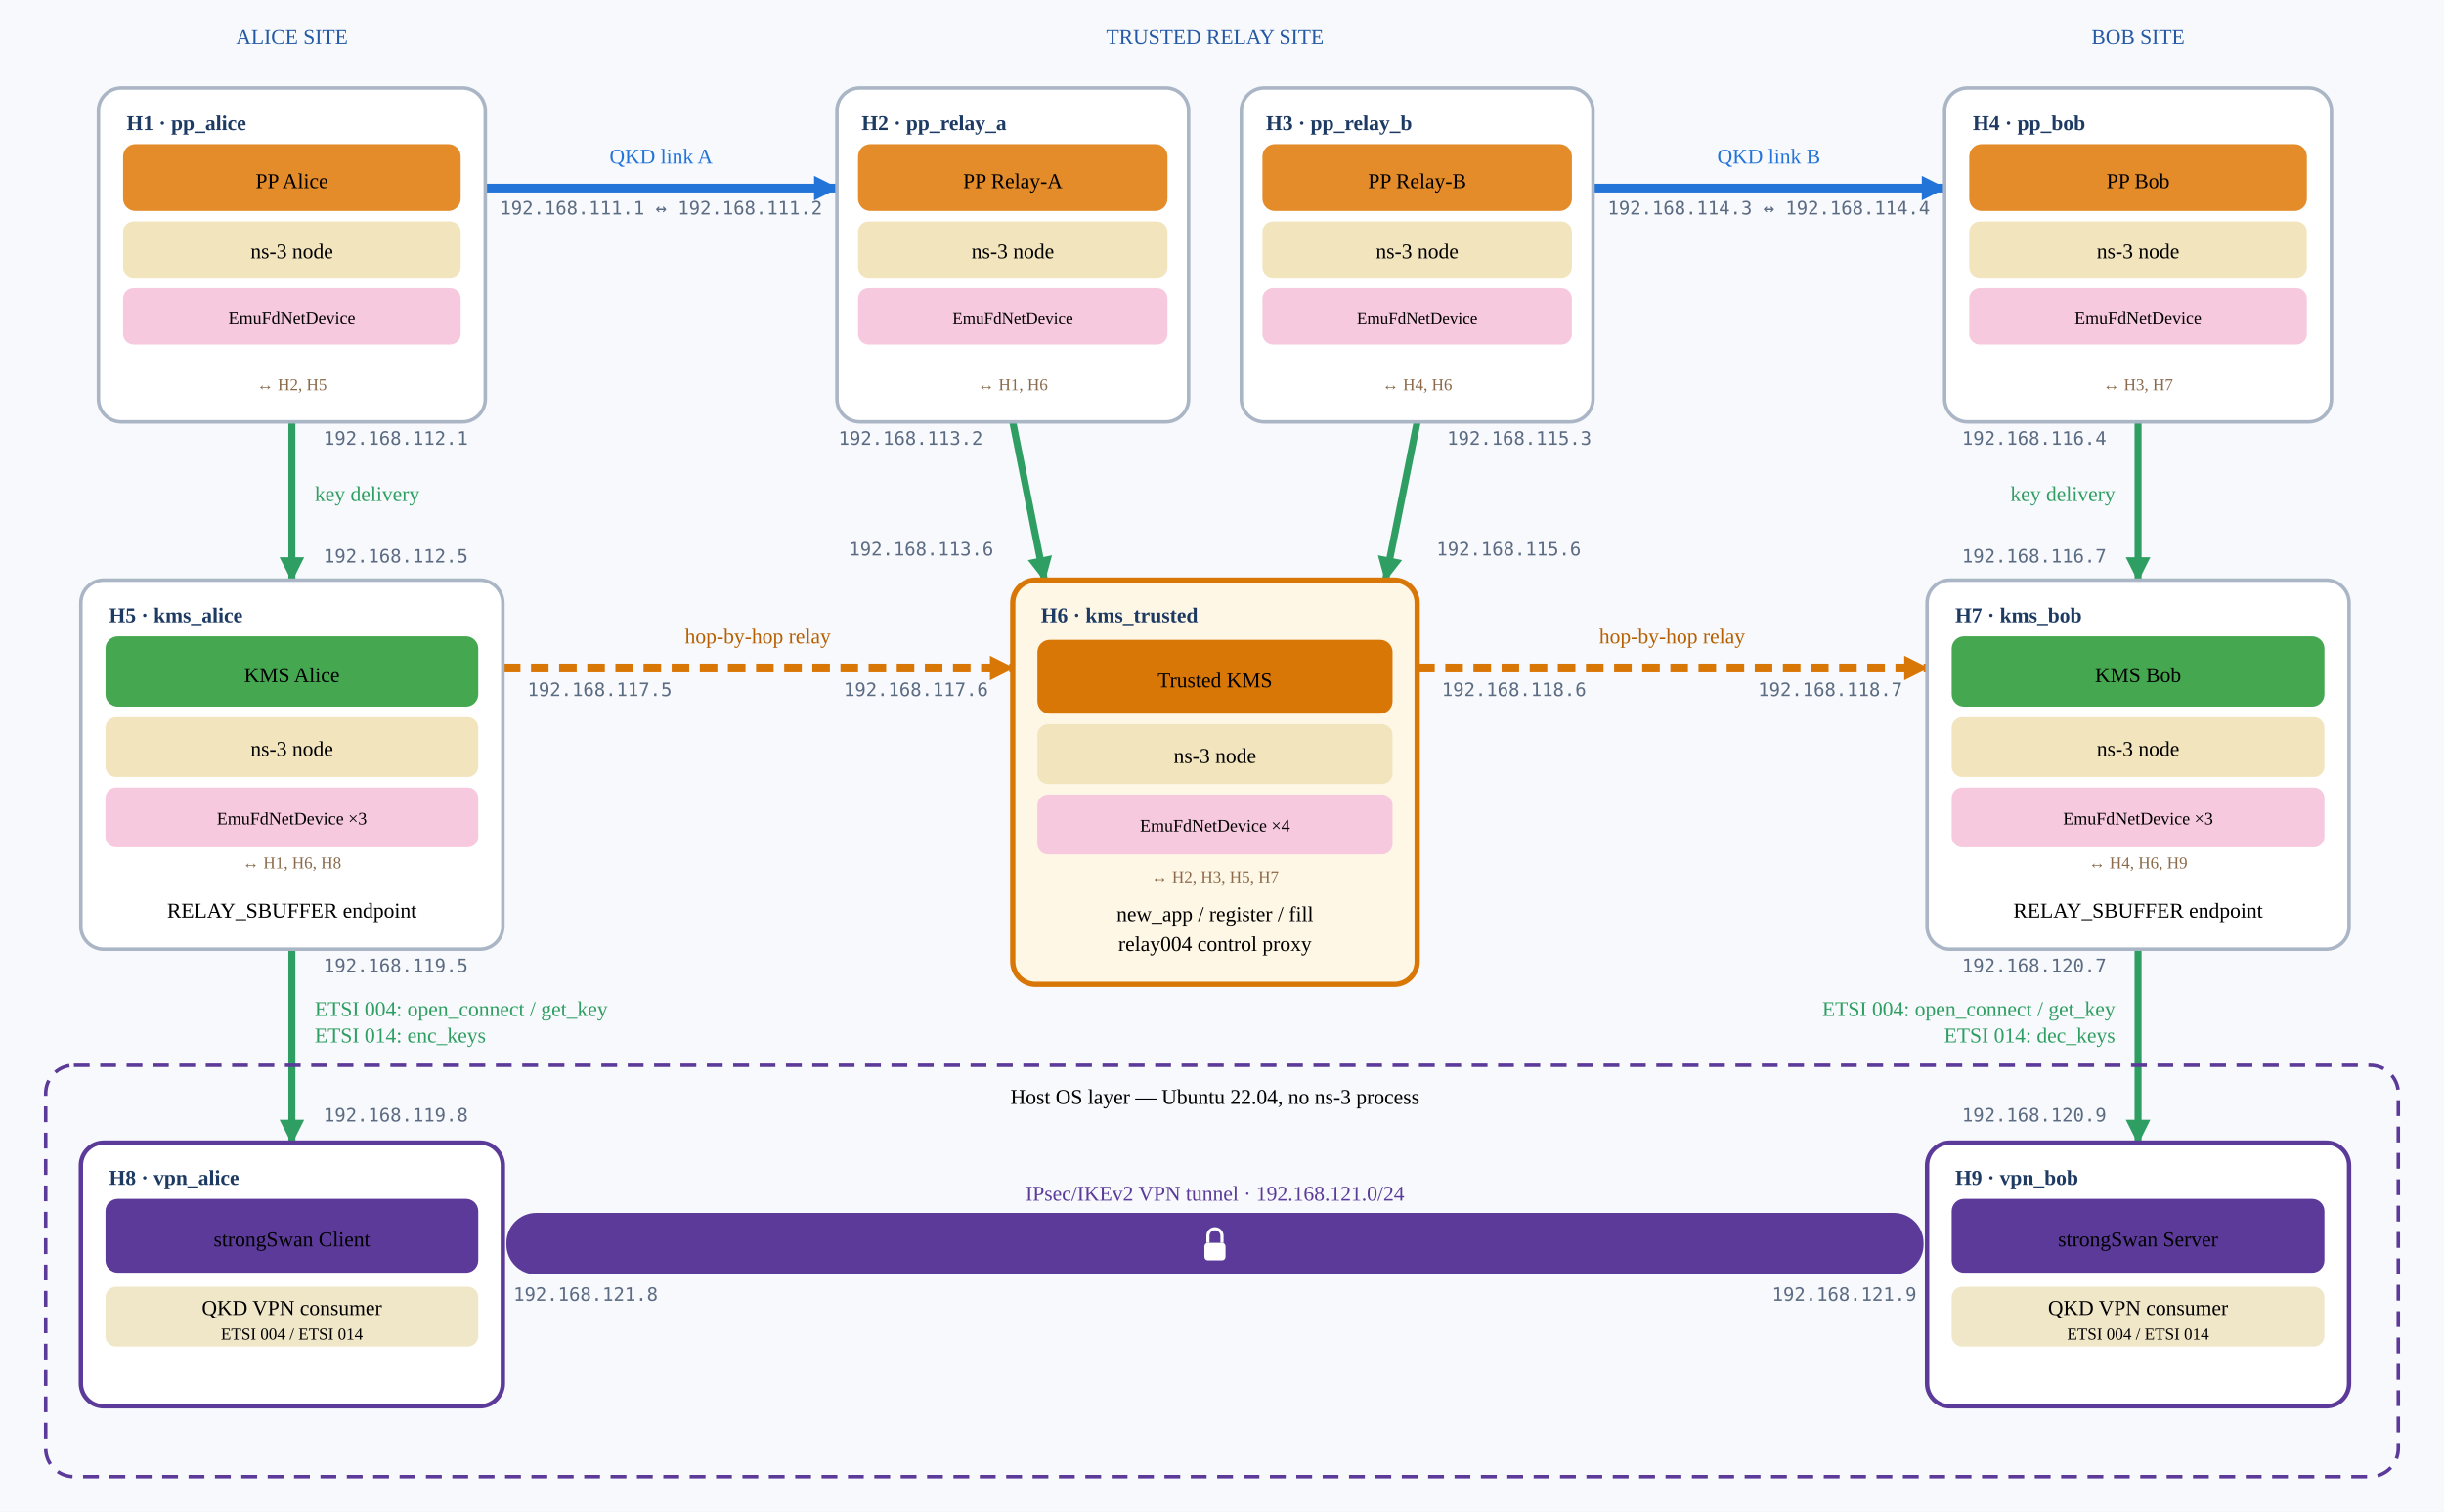
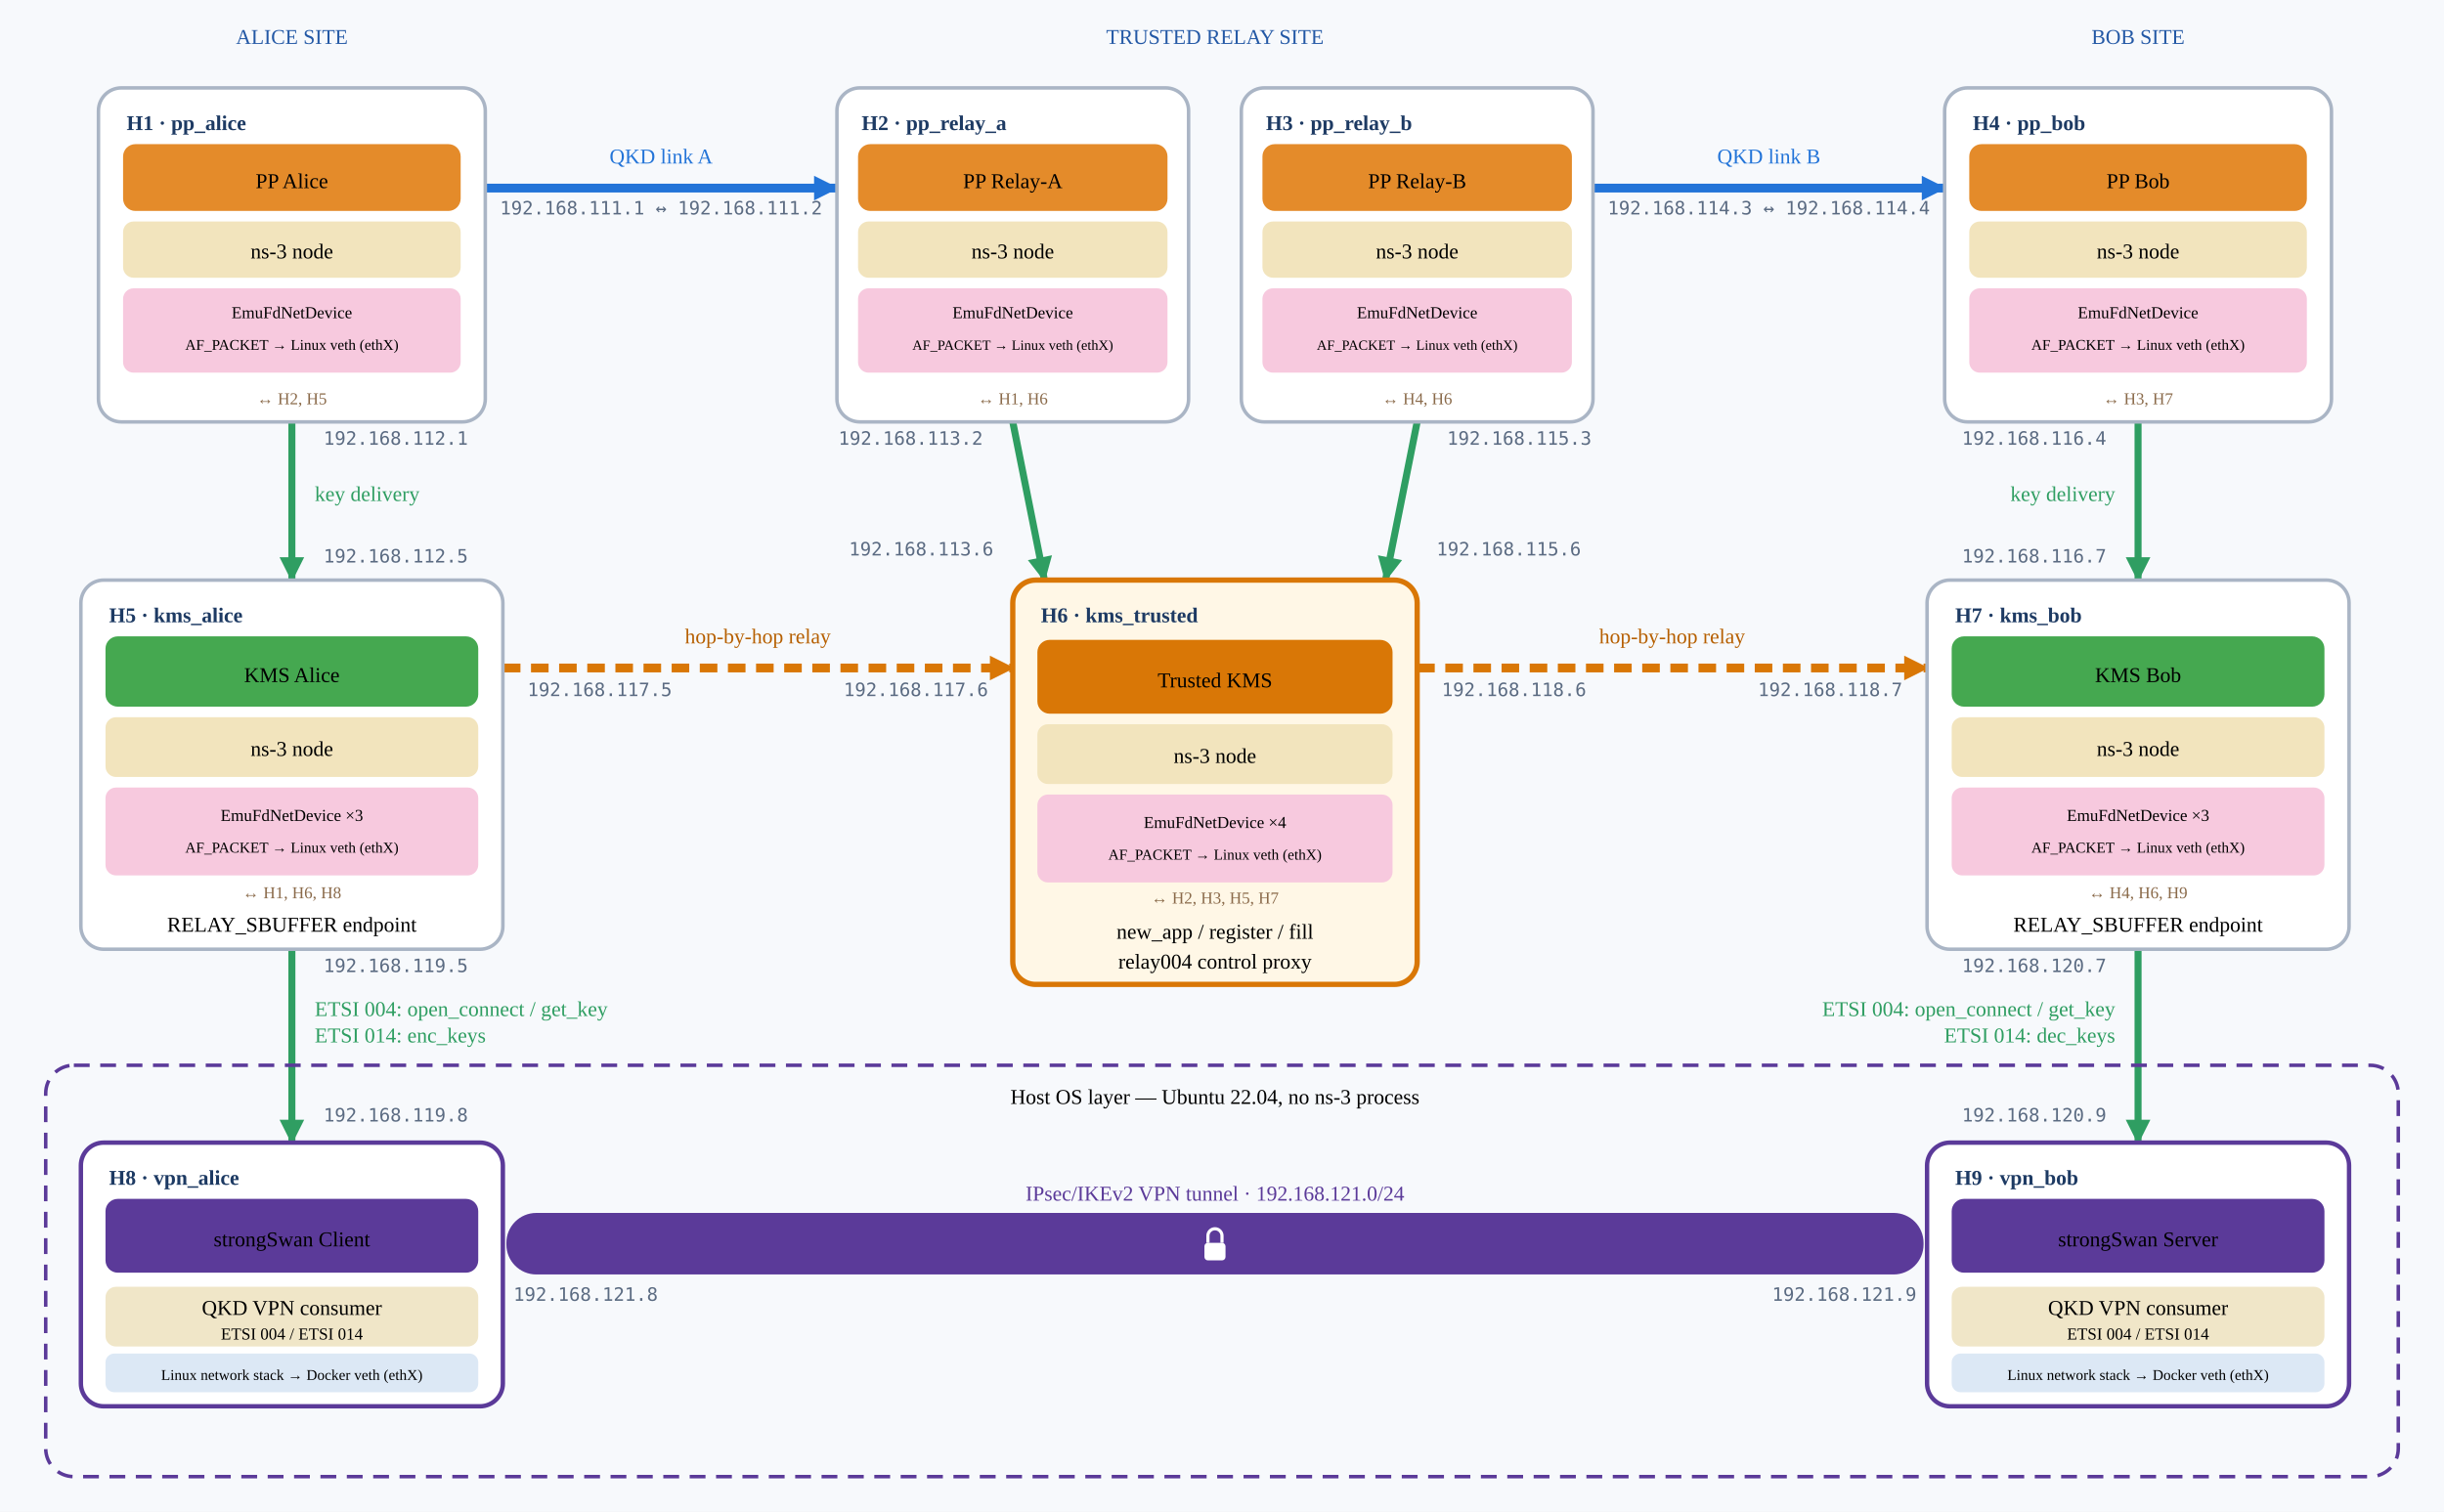
<svg xmlns="http://www.w3.org/2000/svg" width="1390" height="860" viewBox="0 0 1390 860" role="img" aria-labelledby="title desc">
  <defs>
    <marker id="ab" markerUnits="userSpaceOnUse" markerWidth="14" markerHeight="14" refX="13" refY="7" orient="auto">
      <path d="M0 0L14 7L0 14Z" fill="#2374d8" />
    </marker>
    <marker id="ag" markerUnits="userSpaceOnUse" markerWidth="14" markerHeight="14" refX="13" refY="7" orient="auto">
      <path d="M0 0L14 7L0 14Z" fill="#2f9e62" />
    </marker>
    <marker id="ao" markerUnits="userSpaceOnUse" markerWidth="14" markerHeight="14" refX="13" refY="7" orient="auto">
      <path d="M0 0L14 7L0 14Z" fill="#d97706" />
    </marker>
    <marker id="ap" markerUnits="userSpaceOnUse" markerWidth="14" markerHeight="14" refX="13" refY="7" orient="auto">
      <path d="M0 0L14 7L0 14Z" fill="#5b3a99" />
    </marker>
  </defs>
  <rect width="1390" height="860" fill="#f7f9fc" />
  <text x="166" y="25" text-anchor="middle" class="site" fill="#2358a5">ALICE SITE</text>
  <text x="691" y="25" text-anchor="middle" class="site" fill="#2358a5">TRUSTED RELAY SITE</text>
  <text x="1216" y="25" text-anchor="middle" class="site" fill="#2358a5">BOB SITE</text>
  <path d="M276 107H476" fill="none" stroke="#2374d8" stroke-width="5" marker-end="url(#ab)" />
  <text x="376" y="93" text-anchor="middle" class="edge" fill="#2374d8">QKD link A</text>
  <path d="M906 107H1106" fill="none" stroke="#2374d8" stroke-width="5" marker-end="url(#ab)" />
  <text x="1006" y="93" text-anchor="middle" class="edge" fill="#2374d8">QKD link B</text>
  <text x="376" y="122" text-anchor="middle" font-size="10.5" fill="#5b6b82" font-family="Consolas, monospace">192.168.111.1 ↔ 192.168.111.2</text>
  <text x="1006" y="122" text-anchor="middle" font-size="10.5" fill="#5b6b82" font-family="Consolas, monospace">192.168.114.3 ↔ 192.168.114.4</text>
  <path d="M166 240V330" fill="none" stroke="#2f9e62" stroke-width="4" marker-end="url(#ag)" />
  <path d="M576 240L594 330" fill="none" stroke="#2f9e62" stroke-width="4" marker-end="url(#ag)" />
  <path d="M806 240L788 330" fill="none" stroke="#2f9e62" stroke-width="4" marker-end="url(#ag)" />
  <path d="M1216 240V330" fill="none" stroke="#2f9e62" stroke-width="4" marker-end="url(#ag)" />
  <text x="179" y="285" class="edge" fill="#2f9e62">key delivery</text>
  <text x="1203" y="285" text-anchor="end" class="edge" fill="#2f9e62">key delivery</text>
  <text x="184" y="253" font-size="10.5" fill="#5b6b82" font-family="Consolas, monospace">192.168.112.1</text>
  <text x="184" y="320" font-size="10.5" fill="#5b6b82" font-family="Consolas, monospace">192.168.112.5</text>
  <text x="1198" y="253" text-anchor="end" font-size="10.5" fill="#5b6b82" font-family="Consolas, monospace">192.168.116.4</text>
  <text x="1198" y="320" text-anchor="end" font-size="10.5" fill="#5b6b82" font-family="Consolas, monospace">192.168.116.7</text>
  <text x="559" y="253" text-anchor="end" font-size="10.5" fill="#5b6b82" font-family="Consolas, monospace">192.168.113.2</text>
  <text x="565" y="316" text-anchor="end" font-size="10.5" fill="#5b6b82" font-family="Consolas, monospace">192.168.113.6</text>
  <text x="823" y="253" font-size="10.5" fill="#5b6b82" font-family="Consolas, monospace">192.168.115.3</text>
  <text x="817" y="316" font-size="10.5" fill="#5b6b82" font-family="Consolas, monospace">192.168.115.6</text>
  <path d="M286 380H576" fill="none" stroke="#d97706" stroke-width="5" stroke-dasharray="10 6" marker-end="url(#ao)" />
  <path d="M806 380H1096" fill="none" stroke="#d97706" stroke-width="5" stroke-dasharray="10 6" marker-end="url(#ao)" />
  <text x="431" y="366" text-anchor="middle" class="edge" fill="#b65f00">hop-by-hop relay</text>
  <text x="951" y="366" text-anchor="middle" class="edge" fill="#b65f00">hop-by-hop relay</text>
  <text x="300" y="396" font-size="10.5" fill="#5b6b82" font-family="Consolas, monospace">192.168.117.5</text>
  <text x="562" y="396" text-anchor="end" font-size="10.5" fill="#5b6b82" font-family="Consolas, monospace">192.168.117.6</text>
  <text x="820" y="396" font-size="10.5" fill="#5b6b82" font-family="Consolas, monospace">192.168.118.6</text>
  <text x="1082" y="396" text-anchor="end" font-size="10.5" fill="#5b6b82" font-family="Consolas, monospace">192.168.118.7</text>
  <path d="M166 540V650" fill="none" stroke="#2f9e62" stroke-width="4" marker-end="url(#ag)" />
  <path d="M1216 540V650" fill="none" stroke="#2f9e62" stroke-width="4" marker-end="url(#ag)" />
  <text x="179" y="578" class="edge" fill="#2f9e62">ETSI 004: open_connect / get_key</text>
  <text x="179" y="593" class="edge" fill="#2f9e62">ETSI 014: enc_keys</text>
  <text x="1203" y="578" text-anchor="end" class="edge" fill="#2f9e62">ETSI 004: open_connect / get_key</text>
  <text x="1203" y="593" text-anchor="end" class="edge" fill="#2f9e62">ETSI 014: dec_keys</text>
  <text x="184" y="553" font-size="10.5" fill="#5b6b82" font-family="Consolas, monospace">192.168.119.5</text>
  <text x="184" y="638" font-size="10.5" fill="#5b6b82" font-family="Consolas, monospace">192.168.119.8</text>
  <text x="1198" y="553" text-anchor="end" font-size="10.5" fill="#5b6b82" font-family="Consolas, monospace">192.168.120.7</text>
  <text x="1198" y="638" text-anchor="end" font-size="10.5" fill="#5b6b82" font-family="Consolas, monospace">192.168.120.9</text>
  <rect x="26" y="606" width="1338" height="234" rx="16" fill="none" stroke="#5b3a99" stroke-width="2" stroke-dasharray="9 6" />
  <text x="691" y="628" text-anchor="middle" class="group">Host OS layer — Ubuntu 22.04, no ns-3 process</text>
  <rect x="288" y="690" width="806" height="35" rx="17" fill="#5b3a99" />
  <rect x="685" y="707" width="12" height="10" rx="2" fill="#fff" />
  <path d="M687 707v-4a4 4 0 0 1 8 0v4" stroke="#fff" stroke-width="1.8" fill="none" />
  <text x="691" y="683" text-anchor="middle" class="edge" fill="#5b3a99">IPsec/IKEv2 VPN tunnel · 192.168.121.0/24</text>
  <text x="292" y="740" font-size="10.5" fill="#5b6b82" font-family="Consolas, monospace">192.168.121.8</text>
  <text x="1090" y="740" text-anchor="end" font-size="10.5" fill="#5b6b82" font-family="Consolas, monospace">192.168.121.9</text>
  <g transform="translate(56 50)">
    <rect width="220" height="190" rx="13" fill="#fff" stroke="#aab5c5" stroke-width="2" />
    <text x="16" y="24" class="host" fill="#1d3a63" font-weight="800">H1 · pp_alice</text>
    <rect x="14" y="32" width="192" height="38" rx="7" fill="#e48b2a" />
    <text x="110" y="57" text-anchor="middle" class="role">PP Alice</text>
    <rect x="14" y="76" width="192" height="32" rx="6" fill="#f2e4bd" />
    <text x="110" y="97" text-anchor="middle" class="layer">ns-3 node</text>
-     <rect x="14" y="114" width="192" height="32" rx="6" fill="#f7c9de" />
-     <text x="110" y="134" text-anchor="middle" class="layer" font-size="10">EmuFdNetDevice</text>
-     <text x="110" y="172" text-anchor="middle" font-size="9.5" fill="#8a6a4a">↔ H2, H5</text>
+     <rect x="14" y="114" width="192" height="48" rx="6" fill="#f7c9de" />
+     <text x="110" y="131" text-anchor="middle" class="layer" font-size="9.5">EmuFdNetDevice</text>
+     <text x="110" y="149" text-anchor="middle" class="layer" font-size="8.5">AF_PACKET → Linux veth (ethX)</text>
+     <text x="110" y="180" text-anchor="middle" font-size="9.5" fill="#8a6a4a">↔ H2, H5</text>
  </g>
  <g transform="translate(476 50)">
    <rect width="200" height="190" rx="13" fill="#fff" stroke="#aab5c5" stroke-width="2" />
    <text x="14" y="24" class="host" fill="#1d3a63" font-weight="800">H2 · pp_relay_a</text>
    <rect x="12" y="32" width="176" height="38" rx="7" fill="#e48b2a" />
    <text x="100" y="57" text-anchor="middle" class="role">PP Relay-A</text>
    <rect x="12" y="76" width="176" height="32" rx="6" fill="#f2e4bd" />
    <text x="100" y="97" text-anchor="middle" class="layer">ns-3 node</text>
-     <rect x="12" y="114" width="176" height="32" rx="6" fill="#f7c9de" />
-     <text x="100" y="134" text-anchor="middle" class="layer" font-size="9.5">EmuFdNetDevice</text>
-     <text x="100" y="172" text-anchor="middle" font-size="9.5" fill="#8a6a4a">↔ H1, H6</text>
+     <rect x="12" y="114" width="176" height="48" rx="6" fill="#f7c9de" />
+     <text x="100" y="131" text-anchor="middle" class="layer" font-size="9.5">EmuFdNetDevice</text>
+     <text x="100" y="149" text-anchor="middle" class="layer" font-size="8">AF_PACKET → Linux veth (ethX)</text>
+     <text x="100" y="180" text-anchor="middle" font-size="9.5" fill="#8a6a4a">↔ H1, H6</text>
  </g>
  <g transform="translate(706 50)">
    <rect width="200" height="190" rx="13" fill="#fff" stroke="#aab5c5" stroke-width="2" />
    <text x="14" y="24" class="host" fill="#1d3a63" font-weight="800">H3 · pp_relay_b</text>
    <rect x="12" y="32" width="176" height="38" rx="7" fill="#e48b2a" />
    <text x="100" y="57" text-anchor="middle" class="role">PP Relay-B</text>
    <rect x="12" y="76" width="176" height="32" rx="6" fill="#f2e4bd" />
    <text x="100" y="97" text-anchor="middle" class="layer">ns-3 node</text>
-     <rect x="12" y="114" width="176" height="32" rx="6" fill="#f7c9de" />
-     <text x="100" y="134" text-anchor="middle" class="layer" font-size="9.5">EmuFdNetDevice</text>
-     <text x="100" y="172" text-anchor="middle" font-size="9.5" fill="#8a6a4a">↔ H4, H6</text>
+     <rect x="12" y="114" width="176" height="48" rx="6" fill="#f7c9de" />
+     <text x="100" y="131" text-anchor="middle" class="layer" font-size="9.5">EmuFdNetDevice</text>
+     <text x="100" y="149" text-anchor="middle" class="layer" font-size="8">AF_PACKET → Linux veth (ethX)</text>
+     <text x="100" y="180" text-anchor="middle" font-size="9.5" fill="#8a6a4a">↔ H4, H6</text>
  </g>
  <g transform="translate(1106 50)">
    <rect width="220" height="190" rx="13" fill="#fff" stroke="#aab5c5" stroke-width="2" />
    <text x="16" y="24" class="host" fill="#1d3a63" font-weight="800">H4 · pp_bob</text>
    <rect x="14" y="32" width="192" height="38" rx="7" fill="#e48b2a" />
    <text x="110" y="57" text-anchor="middle" class="role">PP Bob</text>
    <rect x="14" y="76" width="192" height="32" rx="6" fill="#f2e4bd" />
    <text x="110" y="97" text-anchor="middle" class="layer">ns-3 node</text>
-     <rect x="14" y="114" width="192" height="32" rx="6" fill="#f7c9de" />
-     <text x="110" y="134" text-anchor="middle" class="layer" font-size="10">EmuFdNetDevice</text>
-     <text x="110" y="172" text-anchor="middle" font-size="9.5" fill="#8a6a4a">↔ H3, H7</text>
+     <rect x="14" y="114" width="192" height="48" rx="6" fill="#f7c9de" />
+     <text x="110" y="131" text-anchor="middle" class="layer" font-size="9.5">EmuFdNetDevice</text>
+     <text x="110" y="149" text-anchor="middle" class="layer" font-size="8.5">AF_PACKET → Linux veth (ethX)</text>
+     <text x="110" y="180" text-anchor="middle" font-size="9.5" fill="#8a6a4a">↔ H3, H7</text>
  </g>
  <g transform="translate(46 330)">
    <rect width="240" height="210" rx="13" fill="#fff" stroke="#aab5c5" stroke-width="2" />
    <text x="16" y="24" class="host" fill="#1d3a63" font-weight="800">H5 · kms_alice</text>
    <rect x="14" y="32" width="212" height="40" rx="7" fill="#45a850" />
    <text x="120" y="58" text-anchor="middle" class="role">KMS Alice</text>
    <rect x="14" y="78" width="212" height="34" rx="6" fill="#f2e4bd" />
    <text x="120" y="100" text-anchor="middle" class="layer">ns-3 node</text>
-     <rect x="14" y="118" width="212" height="34" rx="6" fill="#f7c9de" />
-     <text x="120" y="139" text-anchor="middle" class="layer" font-size="10">EmuFdNetDevice ×3</text>
-     <text x="120" y="164" text-anchor="middle" font-size="9.5" fill="#8a6a4a">↔ H1, H6, H8</text>
-     <text x="120" y="192" text-anchor="middle" class="detail">RELAY_SBUFFER endpoint</text>
+     <rect x="14" y="118" width="212" height="50" rx="6" fill="#f7c9de" />
+     <text x="120" y="137" text-anchor="middle" class="layer" font-size="9.5">EmuFdNetDevice ×3</text>
+     <text x="120" y="155" text-anchor="middle" class="layer" font-size="8.5">AF_PACKET → Linux veth (ethX)</text>
+     <text x="120" y="181" text-anchor="middle" font-size="9.5" fill="#8a6a4a">↔ H1, H6, H8</text>
+     <text x="120" y="200" text-anchor="middle" class="detail">RELAY_SBUFFER endpoint</text>
  </g>
  <g transform="translate(576 330)">
    <rect width="230" height="230" rx="13" fill="#fff7e6" stroke="#d97706" stroke-width="3" />
    <text x="16" y="24" class="host" fill="#1d3a63" font-weight="800">H6 · kms_trusted</text>
    <rect x="14" y="34" width="202" height="42" rx="7" fill="#d97706" />
    <text x="115" y="61" text-anchor="middle" class="role">Trusted KMS</text>
    <rect x="14" y="82" width="202" height="34" rx="6" fill="#f2e4bd" />
    <text x="115" y="104" text-anchor="middle" class="layer">ns-3 node</text>
-     <rect x="14" y="122" width="202" height="34" rx="6" fill="#f7c9de" />
-     <text x="115" y="143" text-anchor="middle" class="layer" font-size="10">EmuFdNetDevice ×4</text>
-     <text x="115" y="172" text-anchor="middle" font-size="9.5" fill="#8a6a4a">↔ H2, H3, H5, H7</text>
-     <text x="115" y="194" text-anchor="middle" class="detail">new_app / register / fill</text>
-     <text x="115" y="211" text-anchor="middle" class="detail">relay004 control proxy</text>
+     <rect x="14" y="122" width="202" height="50" rx="6" fill="#f7c9de" />
+     <text x="115" y="141" text-anchor="middle" class="layer" font-size="9.5">EmuFdNetDevice ×4</text>
+     <text x="115" y="159" text-anchor="middle" class="layer" font-size="8.5">AF_PACKET → Linux veth (ethX)</text>
+     <text x="115" y="184" text-anchor="middle" font-size="9.5" fill="#8a6a4a">↔ H2, H3, H5, H7</text>
+     <text x="115" y="204" text-anchor="middle" class="detail">new_app / register / fill</text>
+     <text x="115" y="221" text-anchor="middle" class="detail">relay004 control proxy</text>
  </g>
  <g transform="translate(1096 330)">
    <rect width="240" height="210" rx="13" fill="#fff" stroke="#aab5c5" stroke-width="2" />
    <text x="16" y="24" class="host" fill="#1d3a63" font-weight="800">H7 · kms_bob</text>
    <rect x="14" y="32" width="212" height="40" rx="7" fill="#45a850" />
    <text x="120" y="58" text-anchor="middle" class="role">KMS Bob</text>
    <rect x="14" y="78" width="212" height="34" rx="6" fill="#f2e4bd" />
    <text x="120" y="100" text-anchor="middle" class="layer">ns-3 node</text>
-     <rect x="14" y="118" width="212" height="34" rx="6" fill="#f7c9de" />
-     <text x="120" y="139" text-anchor="middle" class="layer" font-size="10">EmuFdNetDevice ×3</text>
-     <text x="120" y="164" text-anchor="middle" font-size="9.5" fill="#8a6a4a">↔ H4, H6, H9</text>
-     <text x="120" y="192" text-anchor="middle" class="detail">RELAY_SBUFFER endpoint</text>
+     <rect x="14" y="118" width="212" height="50" rx="6" fill="#f7c9de" />
+     <text x="120" y="137" text-anchor="middle" class="layer" font-size="9.5">EmuFdNetDevice ×3</text>
+     <text x="120" y="155" text-anchor="middle" class="layer" font-size="8.5">AF_PACKET → Linux veth (ethX)</text>
+     <text x="120" y="181" text-anchor="middle" font-size="9.5" fill="#8a6a4a">↔ H4, H6, H9</text>
+     <text x="120" y="200" text-anchor="middle" class="detail">RELAY_SBUFFER endpoint</text>
  </g>
  <g transform="translate(46 650)">
    <rect width="240" height="150" rx="13" fill="#fff" stroke="#5b3a99" stroke-width="2.5" />
    <text x="16" y="24" class="host" fill="#1d3a63" font-weight="800">H8 · vpn_alice</text>
    <rect x="14" y="32" width="212" height="42" rx="7" fill="#5b3a99" />
    <text x="120" y="59" text-anchor="middle" class="role">strongSwan Client</text>
    <rect x="14" y="82" width="212" height="34" rx="6" fill="#f0e6c8" />
    <text x="120" y="98" text-anchor="middle" class="layer">QKD VPN consumer</text>
    <text x="120" y="112" text-anchor="middle" font-size="9.5" class="layer">ETSI 004 / ETSI 014</text>
+     <rect x="14" y="120" width="212" height="22" rx="5" fill="#dce8f5" />
+     <text x="120" y="135" text-anchor="middle" class="layer" font-size="8.5">Linux network stack → Docker veth (ethX)</text>
  </g>
  <g transform="translate(1096 650)">
    <rect width="240" height="150" rx="13" fill="#fff" stroke="#5b3a99" stroke-width="2.5" />
    <text x="16" y="24" class="host" fill="#1d3a63" font-weight="800">H9 · vpn_bob</text>
    <rect x="14" y="32" width="212" height="42" rx="7" fill="#5b3a99" />
    <text x="120" y="59" text-anchor="middle" class="role">strongSwan Server</text>
    <rect x="14" y="82" width="212" height="34" rx="6" fill="#f0e6c8" />
    <text x="120" y="98" text-anchor="middle" class="layer">QKD VPN consumer</text>
    <text x="120" y="112" text-anchor="middle" font-size="9.5" class="layer">ETSI 004 / ETSI 014</text>
+     <rect x="14" y="120" width="212" height="22" rx="5" fill="#dce8f5" />
+     <text x="120" y="135" text-anchor="middle" class="layer" font-size="8.5">Linux network stack → Docker veth (ethX)</text>
  </g>
</svg>
